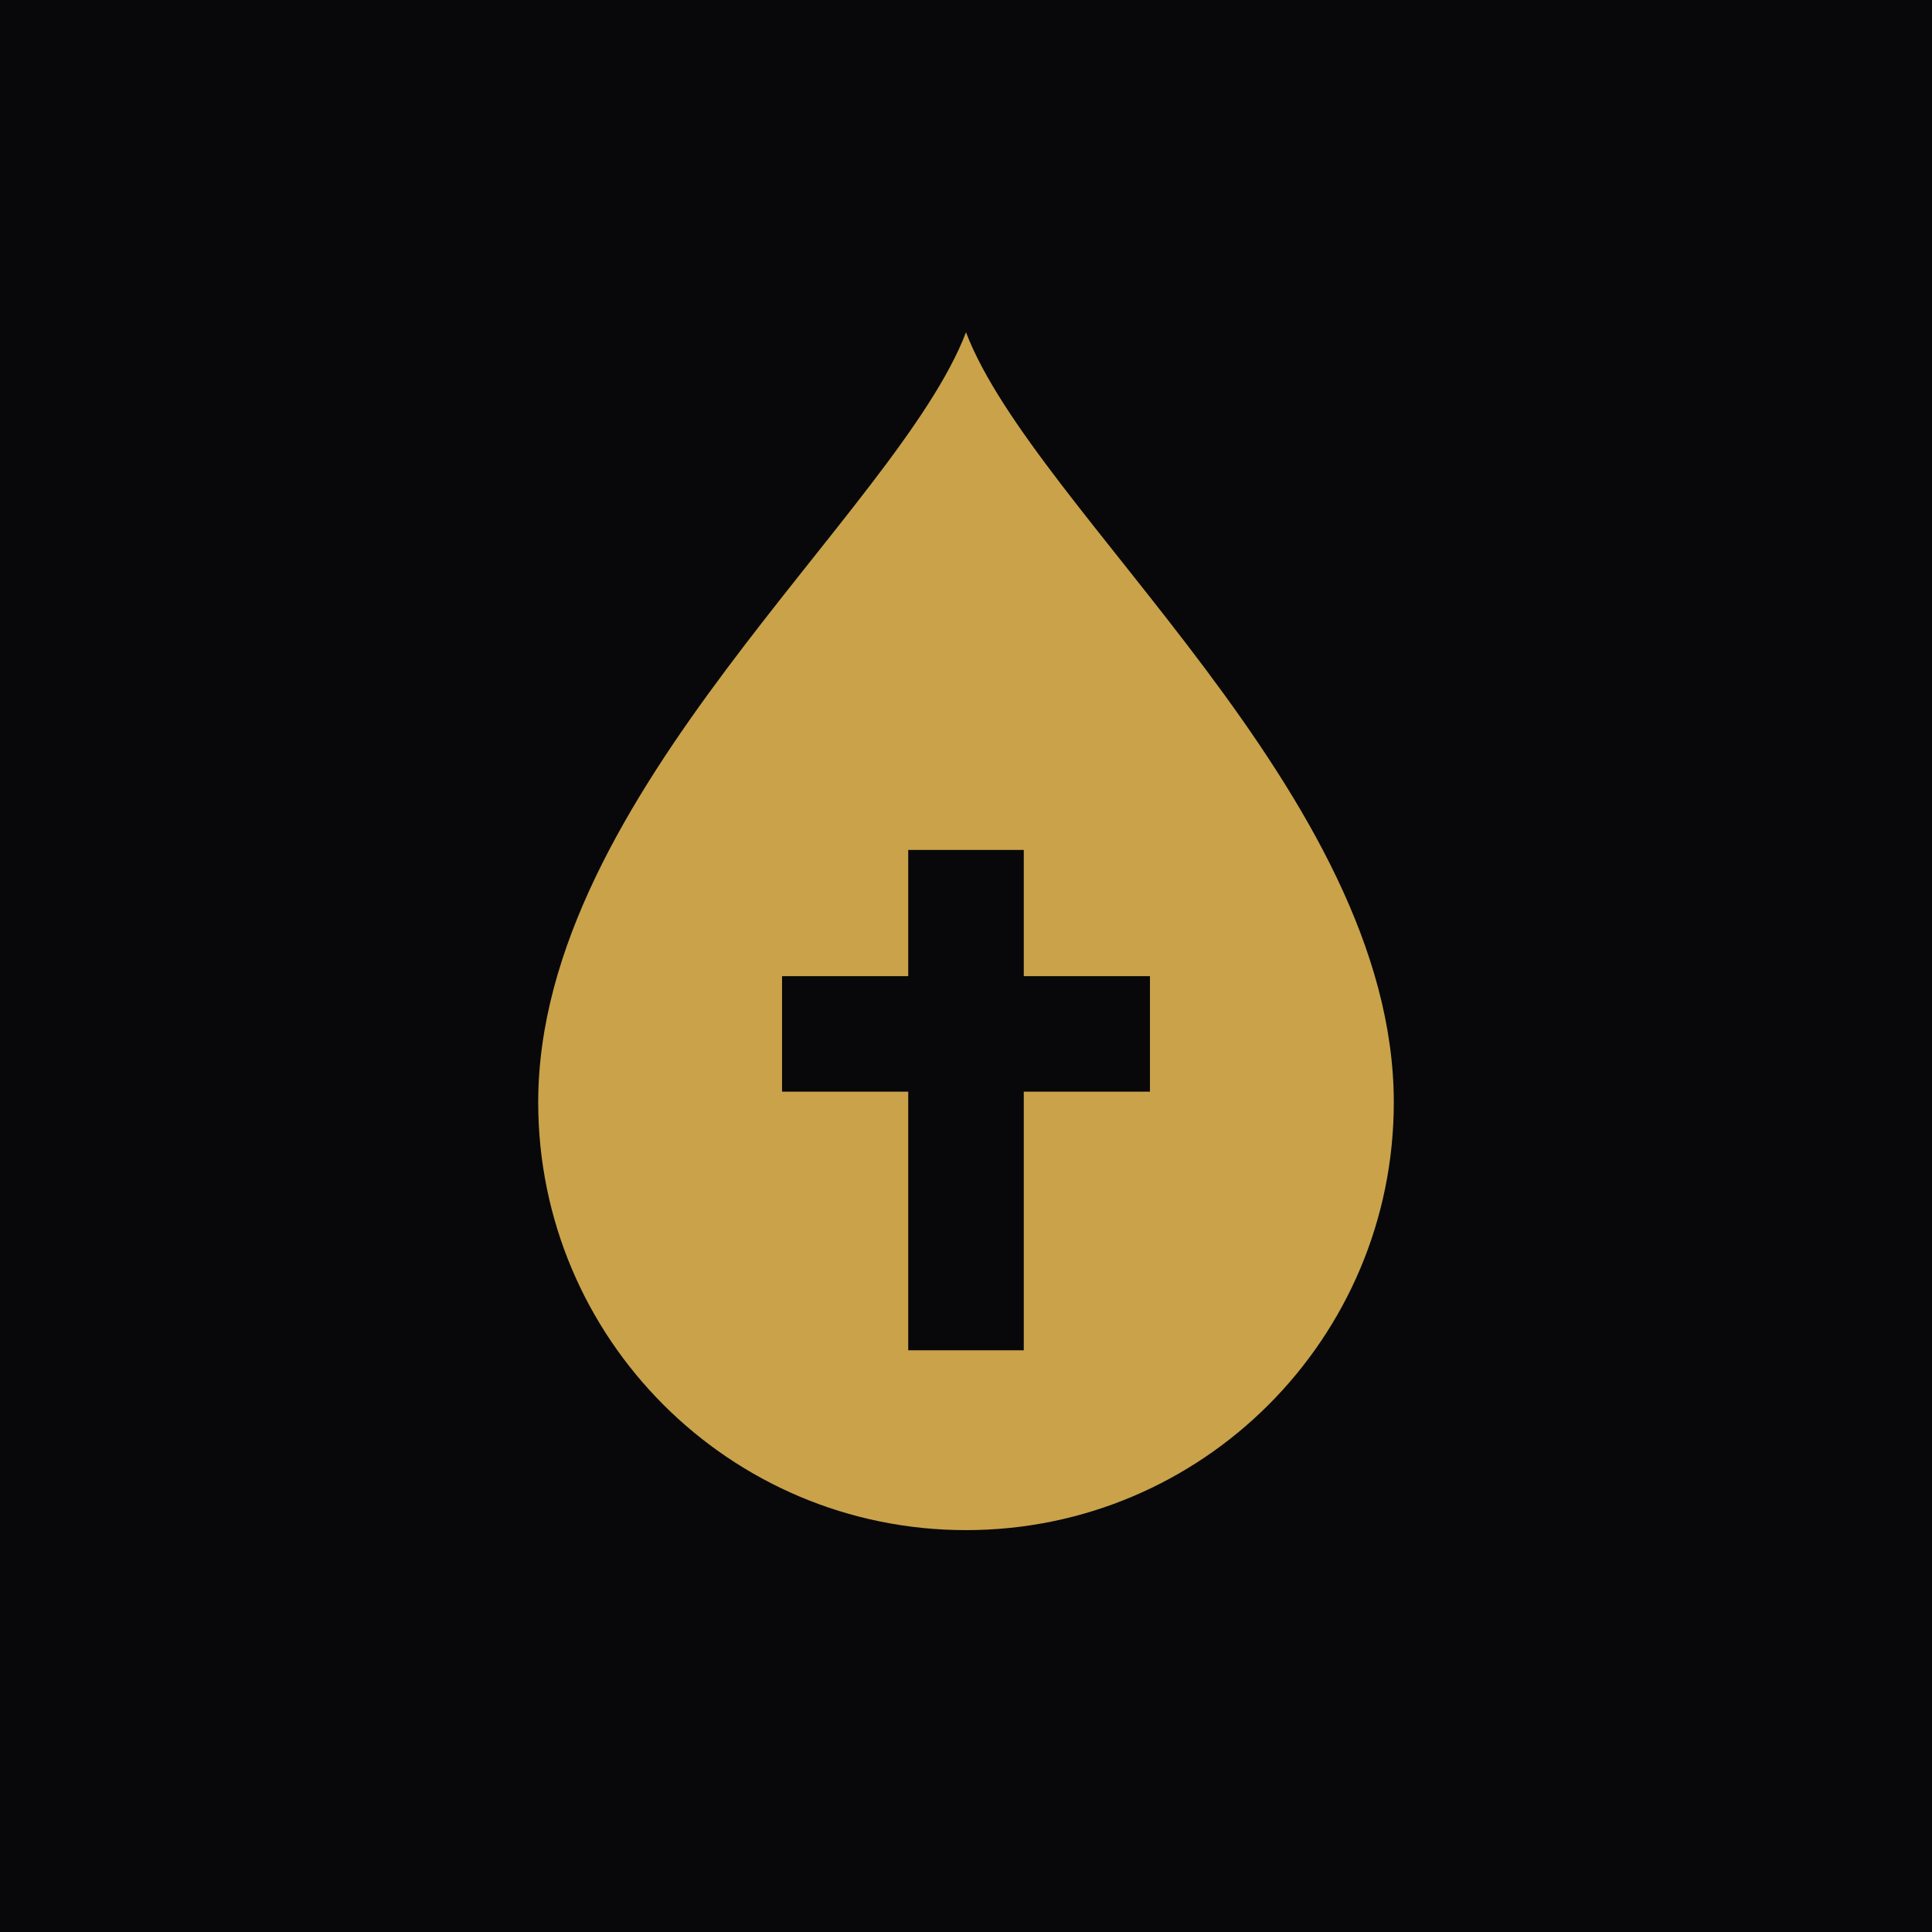
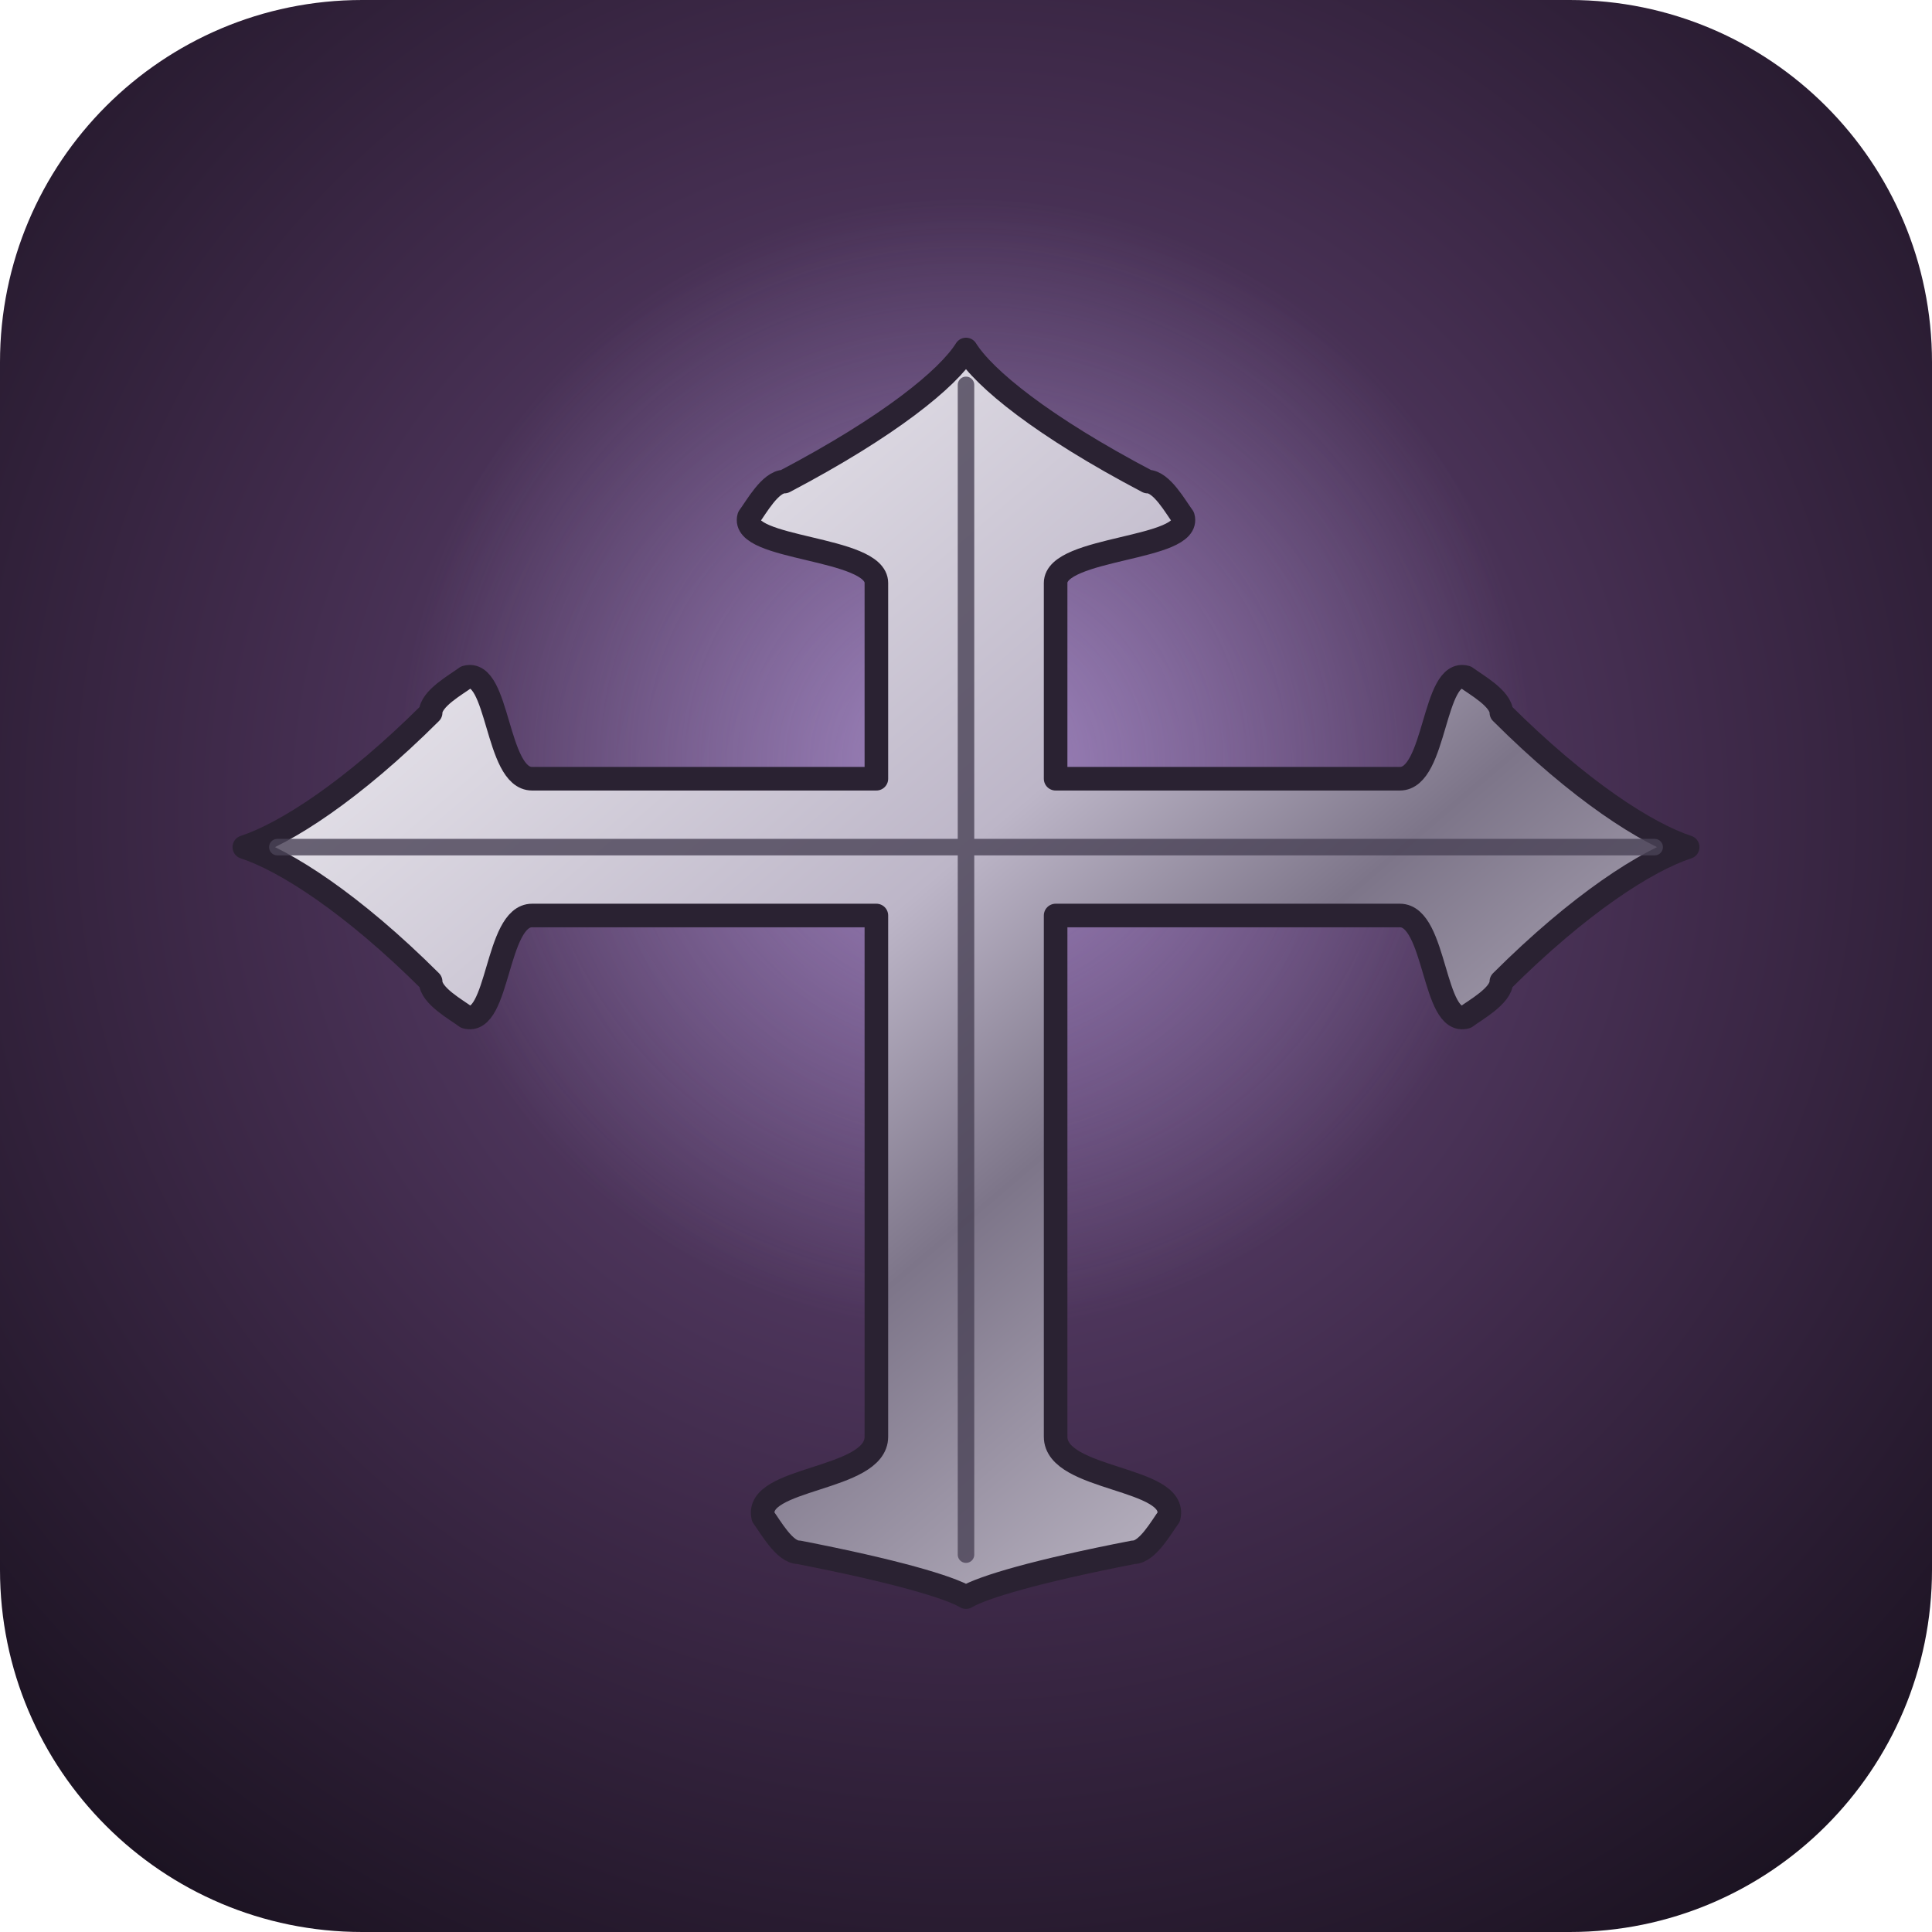
- <svg xmlns="http://www.w3.org/2000/svg" viewBox="0 0 512 512" width="512" height="512" role="img" aria-label="Anointed Ink mark">
-   <rect id="ground" width="512" height="512" fill="#08080a" />
-   <path fill="#c9a24a" fill-rule="evenodd" d="M256 88.06C274.14 135.68 369.37 210.51 369.37 292.13A113.37 113.37 0 0 1 256 405.5A113.37 113.37 0 0 1 142.63 292.13C142.63 210.51 237.86 135.68 256 88.06ZM240.69 357.84L271.31 357.84L271.31 289.3L304.75 289.3L304.75 258.69L271.31 258.69L271.31 225.24L240.69 225.24L240.69 258.69L207.25 258.69L207.25 289.3L240.69 289.3Z" />
+ <svg xmlns="http://www.w3.org/2000/svg" viewBox="0 0 512 512" width="512" height="512" role="img" aria-label="Anointed Ink">
+   <defs>
+     <radialGradient id="g" cx="50%" cy="42%" r="70%">
+       <stop offset="0" stop-color="#6b4d80" />
+       <stop offset=".55" stop-color="#3f2a4a" />
+       <stop offset="1" stop-color="#1a1220" />
+     </radialGradient>
+     <radialGradient id="h" cx="50%" cy="44%" r="38%">
+       <stop offset="0" stop-color="#cbb5f3" stop-opacity=".55" />
+       <stop offset="1" stop-color="#cbb5f3" stop-opacity="0" />
+     </radialGradient>
+     <linearGradient id="m" x1="0" y1="0" x2="1" y2="1">
+       <stop offset="0" stop-color="#ffffff" />
+       <stop offset=".45" stop-color="#bdb6c8" />
+       <stop offset=".6" stop-color="#7d7589" />
+       <stop offset="1" stop-color="#ece8f1" />
+     </linearGradient>
+   </defs>
+   <rect width="512" height="512" rx="96" fill="url(#g)" />
+   <circle cx="256" cy="226" r="200" fill="url(#h)" />
+   <g transform="translate(-720.25 -49.88) scale(0.625)">
+     <path d="M1524 410L1524 327C1524 311.6 1466 313 1470 299C1473 295 1479 284 1485 284C1529.7 260.5 1554.3 240.3 1562 228C1569.7 240.3 1594.3 260.5 1639 284C1645 284 1651 295 1654 299C1658 313 1600 311.6 1600 327L1600 410L1746 410C1761.4 410 1760 363 1774 367C1778 370 1789 376 1789 382C1822.2 415.1 1850.6 433.3 1868 439C1850.6 444.7 1822.2 462.9 1789 496C1789 502 1778 508 1774 511C1760 515 1761.4 468 1746 468L1600 468L1600 689C1600 707.7 1652 706 1648 723C1645 727 1639 738 1633 738C1591.8 746 1569.1 752.8 1562 757C1554.9 752.8 1532.2 746 1491 738C1485 738 1479 727 1476 723C1472 706 1524 707.7 1524 689L1524 468L1378 468C1362.6 468 1364 515 1350 511C1346 508 1335 502 1335 496C1301.8 462.9 1273.4 444.7 1256 439C1273.4 433.3 1301.8 415.1 1335 382C1335 376 1346 370 1350 367C1364 363 1362.6 410 1378 410Z" fill="url(#m)" stroke="#2a2232" stroke-width="10" stroke-linejoin="round" />
+     <path d="M1562 243V739M1270 439H1854" stroke="#4a4256" stroke-width="7" stroke-linecap="round" opacity=".8" />
+   </g>
</svg>
